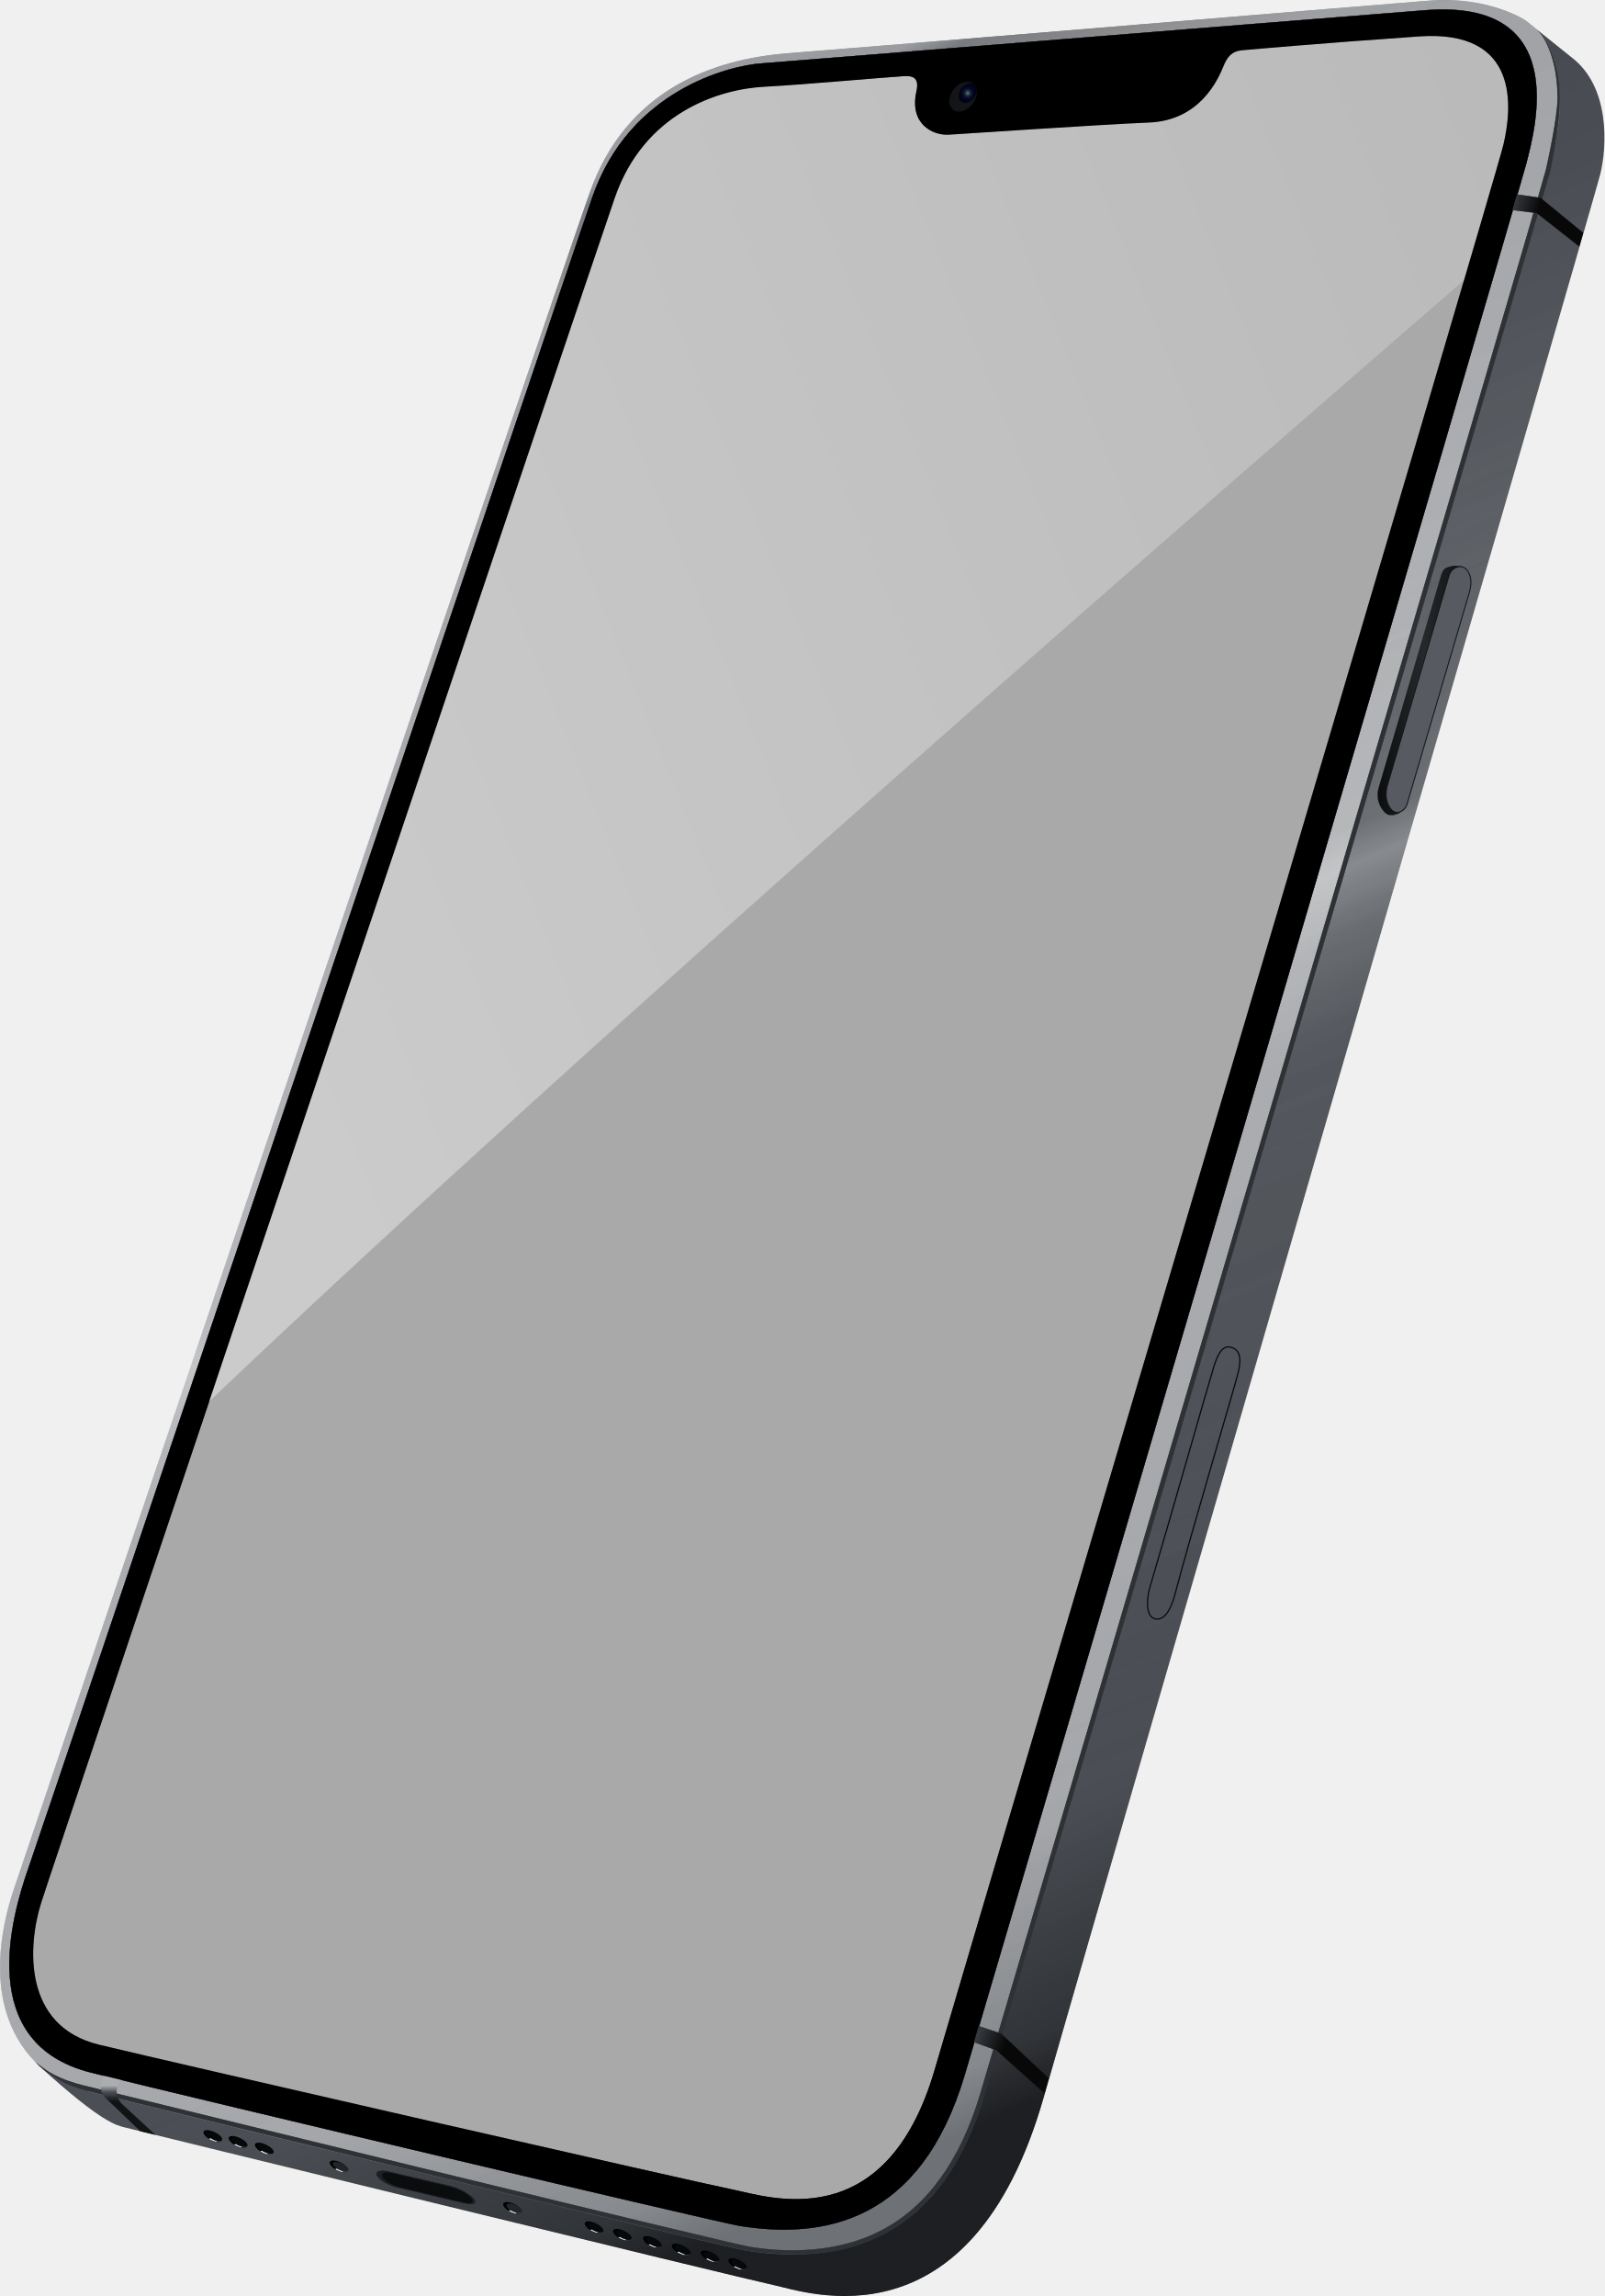
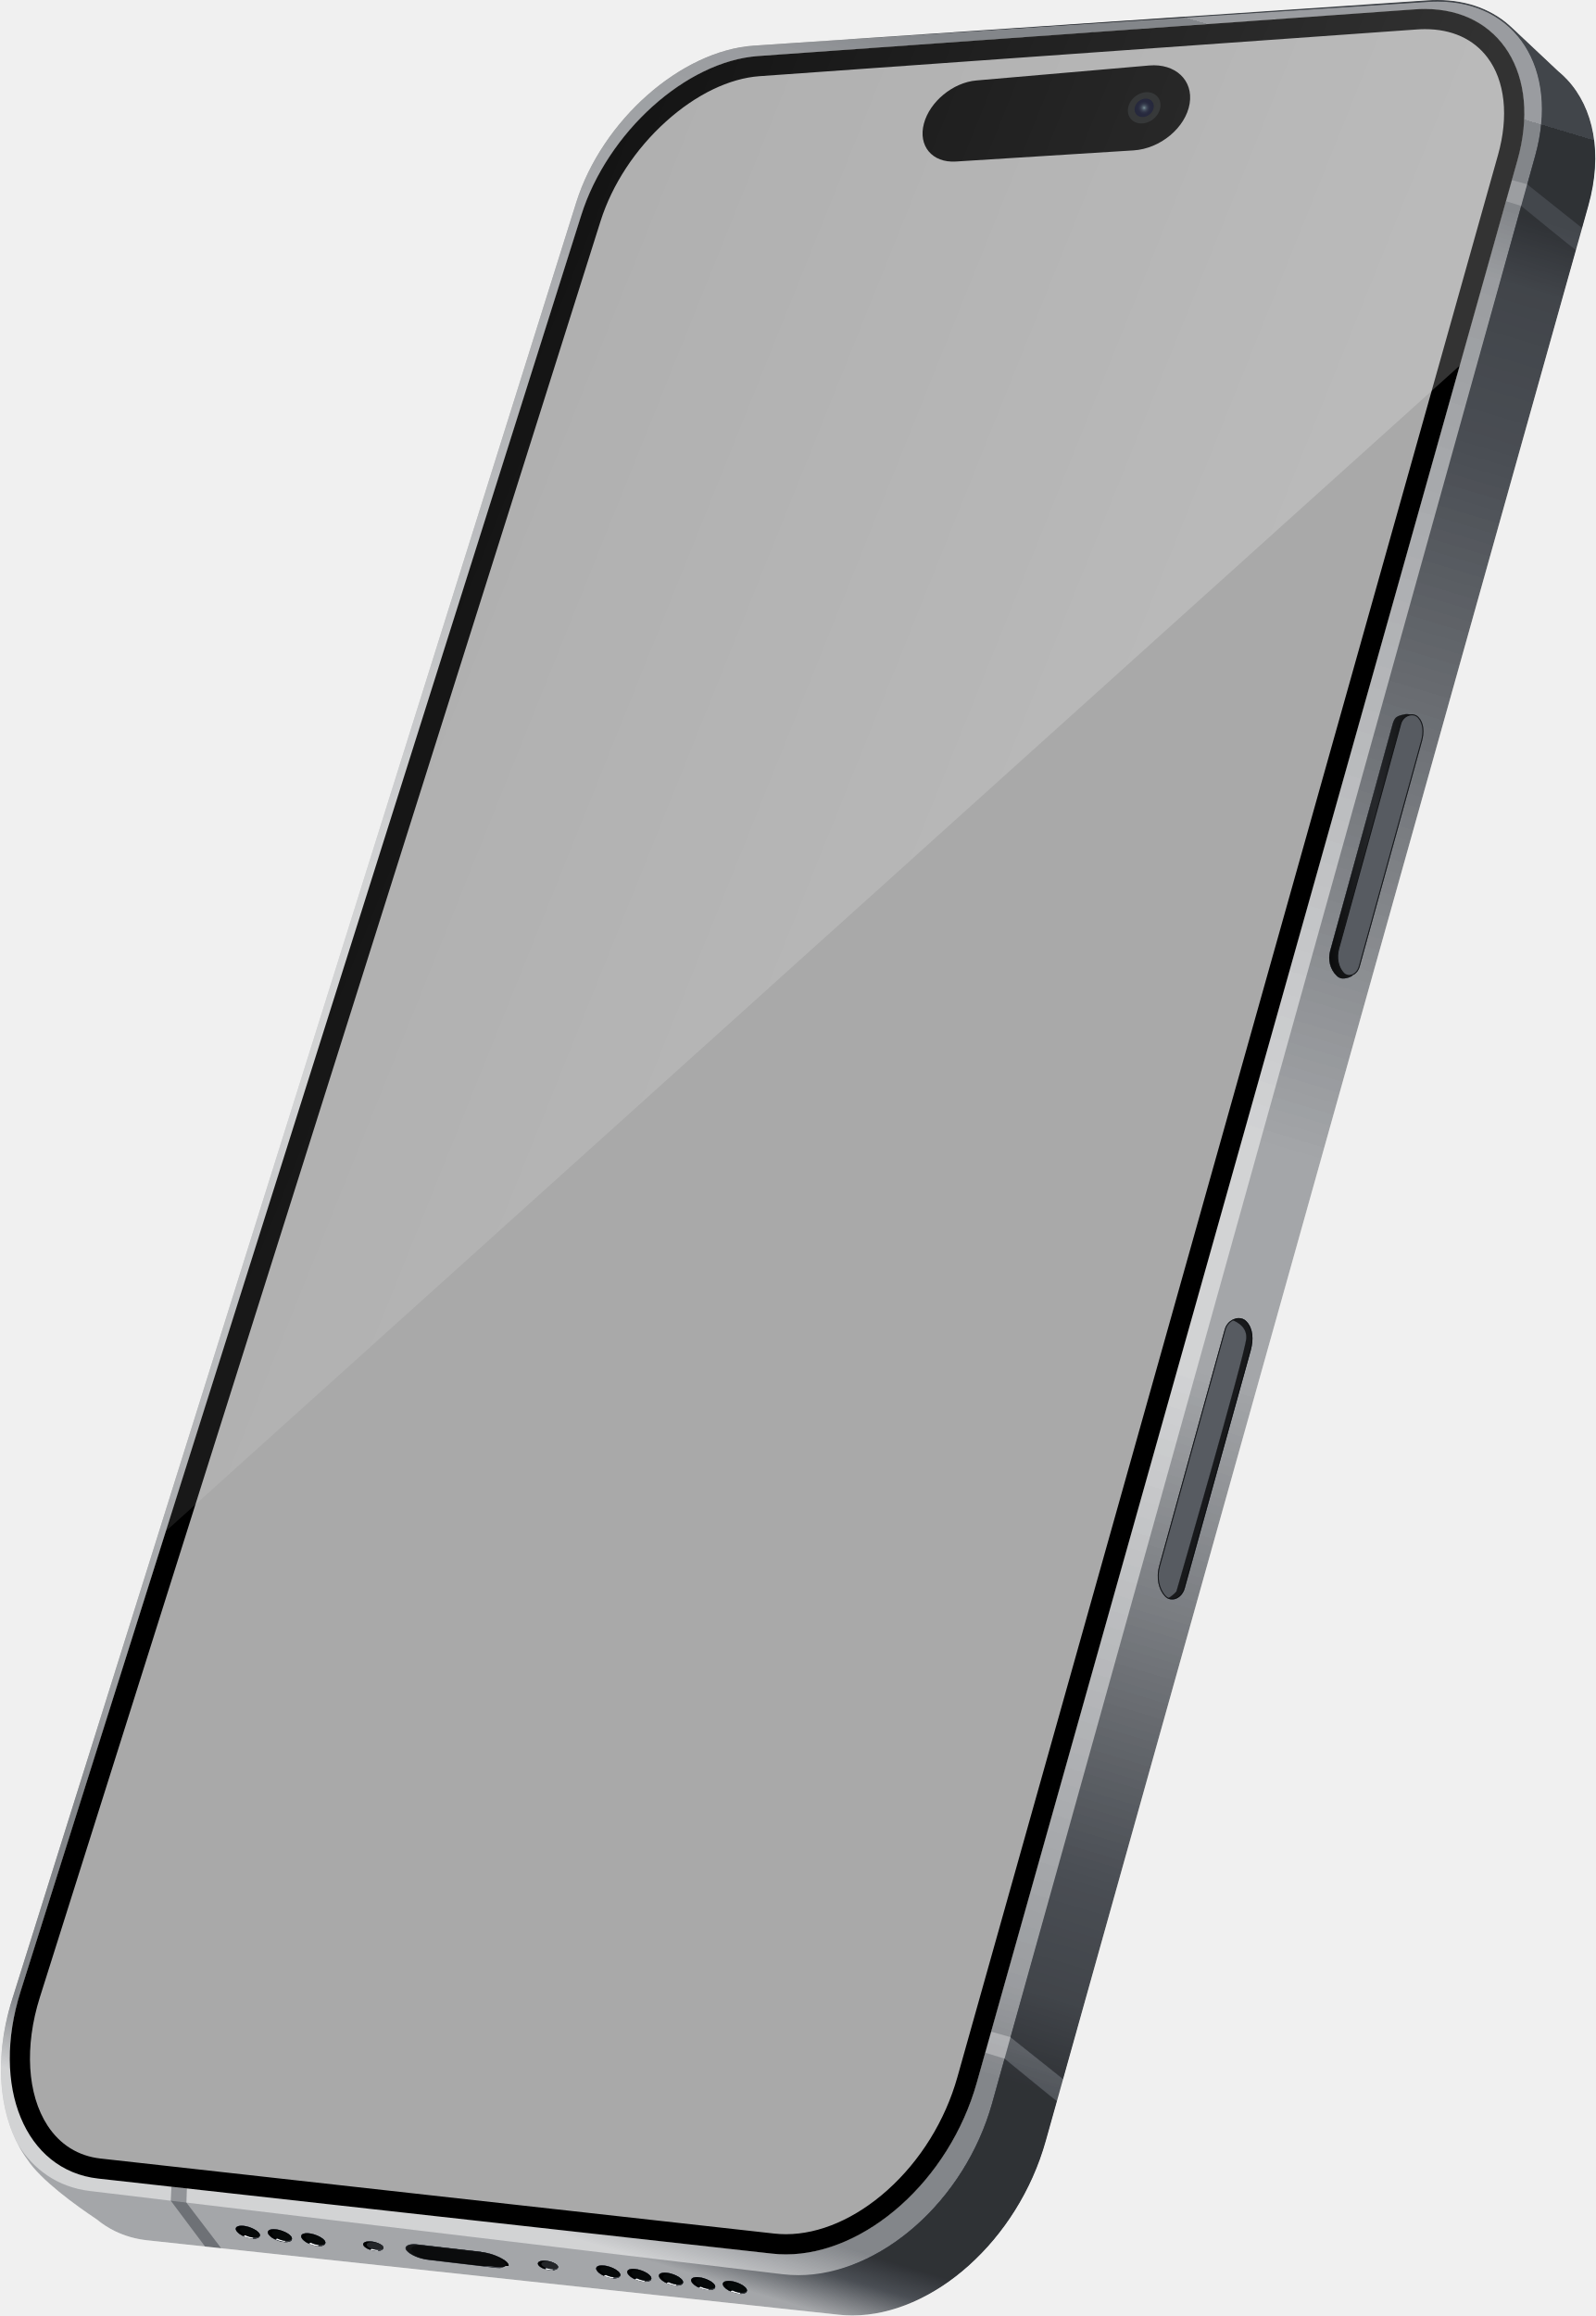
- <svg xmlns="http://www.w3.org/2000/svg" xmlns:xlink="http://www.w3.org/1999/xlink" viewBox="0 0 1370 1960" data-forced-size="true" width="1370" height="1960" data-img-aspect-ratio="9:19.5" data-img-perspective="[[40.43, 4.14], [95.93, 1.13], [55.37, 96.89], [0.02, 88.08]]">
+ <svg xmlns="http://www.w3.org/2000/svg" xmlns:xlink="http://www.w3.org/1999/xlink" viewBox="0 0 1344 1951" width="1344" height="1951" data-forced-size="true" data-img-aspect-ratio="6:13" data-img-perspective="[[40.12, 3.34], [96.97, 0.54], [57.32, 97.50], [-0.97, 92.88]]">
  <defs>
-     <linearGradient id="gradient_01" x1="384.7" y1="207.5" x2="1041.87" y2="1723.96" gradientUnits="userSpaceOnUse">
-       <stop offset="0" stop-color="#4d4d4d" />
-       <stop offset="0.01" stop-color="#121212" />
-       <stop offset="0.04" stop-color="#3a3330" />
-       <stop offset="0.07" stop-color="#575757" />
-       <stop offset="0.46" stop-color="#8a8a8a" />
-       <stop offset="0.48" stop-color="#a1a1a1" />
-       <stop offset="0.51" stop-color="#8a8a8a" />
-       <stop offset="0.56" stop-color="#787878" />
-       <stop offset="0.87" stop-color="#646464" />
-       <stop offset="0.93" stop-color="#414141" />
-       <stop offset="0.97" stop-color="#2c2c2c" />
-       <stop offset="1" />
+     <linearGradient id="gradient_01" x1="2893.06" y1="5.61" x2="3451.74" y2="1863.53" gradientTransform="translate(3861.423) scale(-1 1)" gradientUnits="userSpaceOnUse">
+       <stop offset="0" stop-color="#707070" />
+       <stop offset="0" stop-color="#515151" />
+       <stop offset=".04" stop-color="#515151" />
+       <stop offset=".07" stop-color="#707070" />
+       <stop offset=".46" stop-color="#bfbfbf" />
+       <stop offset=".56" stop-color="#bfbfbf" />
+       <stop offset=".84" stop-color="#707070" />
+       <stop offset=".88" stop-color="#515151" />
+       <stop offset=".97" stop-color="#515151" />
+       <stop offset="1" stop-color="#bfbfbf" />
    </linearGradient>
-     <linearGradient id="light_adjust" x1="384.7" y1="207.5" x2="1041.87" y2="1723.96" gradientUnits="userSpaceOnUse">
-       <stop offset="0" stop-color="#fff" />
-       <stop offset="0.5" stop-color="#fff" stop-opacity=".5" />
-       <stop offset="1" stop-color="#fff" />
+     <linearGradient id="gradient_02" x1="9004.55" y1="-7927.19" x2="9015.03" y2="-7954.27" gradientTransform="translate(5098.966 -19320.834) rotate(151.7484) scale(1.5761 2.0743)" gradientUnits="userSpaceOnUse">
+       <stop offset=".05" stop-color="#333" />
+       <stop offset=".49" stop-color="#000" />
+       <stop offset=".49" stop-color="#c4c4c4" />
+       <stop offset=".67" stop-color="#c4c4c4" />
+       <stop offset=".92" stop-color="#333" />
+       <stop offset=".98" stop-color="#c4c4c4" />
+       <stop offset="1" stop-color="#333" />
    </linearGradient>
-     <radialGradient id="gradient_02" cx="822.33" cy="82.6" r="8.05" gradientTransform="translate(390.03 -621.79) rotate(52.73)" gradientUnits="userSpaceOnUse">
+     <linearGradient id="gradient_03" x1="6085.02" y1="-8521.62" x2="6166.75" y2="-8521.62" gradientTransform="translate(7097.136 -7940.343) rotate(178.7497)" gradientUnits="userSpaceOnUse">
+       <stop offset="0" stop-color="#141414" />
+       <stop offset=".35" stop-color="#343434" />
+       <stop offset=".5" stop-color="#424242" />
+       <stop offset=".65" stop-color="#343434" />
+       <stop offset="1" stop-color="#141414" />
+     </linearGradient>
+     <radialGradient id="gradient_04" cx="6275.49" cy="90.81" fx="6275.49" fy="90.81" r="7.93" gradientTransform="translate(7239.461) scale(-1 1)" gradientUnits="userSpaceOnUse">
      <stop offset="0" stop-color="#658088" />
-       <stop offset="0.07" stop-color="#4f6571" />
-       <stop offset="0.16" stop-color="#374756" />
-       <stop offset="0.27" stop-color="#232d40" />
-       <stop offset="0.39" stop-color="#131a2f" />
-       <stop offset="0.52" stop-color="#080c23" />
-       <stop offset="0.69" stop-color="#02041c" />
+       <stop offset=".07" stop-color="#4f6570" />
+       <stop offset=".16" stop-color="#374655" />
+       <stop offset=".27" stop-color="#222d3f" />
+       <stop offset=".39" stop-color="#131a2e" />
+       <stop offset=".52" stop-color="#080c23" />
+       <stop offset=".69" stop-color="#01041c" />
      <stop offset="1" stop-color="#00021a" />
    </radialGradient>
-     <linearGradient id="gradient_03" x1="23526.71" y1="13575.85" x2="23604.87" y2="13575.85" gradientTransform="translate(24781.2 14165.22) rotate(180)" gradientUnits="userSpaceOnUse">
-       <stop offset="0" stop-color="#141414" />
-       <stop offset="0.35" stop-color="#343434" />
-       <stop offset="0.5" stop-color="#424242" />
-       <stop offset="0.65" stop-color="#343434" />
-       <stop offset="1" stop-color="#141414" />
+     <linearGradient id="gradient_05" x1="996.79" y1="776.32" x2="-62.34" y2="350.32" gradientUnits="userSpaceOnUse">
+       <stop offset="0" stop-color="#fff" stop-opacity=".5" />
+       <stop offset="1" stop-color="#fff" stop-opacity="0" />
    </linearGradient>
-     <linearGradient id="gradient_04" x1="15898.35" y1="11343.3" x2="15908.83" y2="11316.22" gradientTransform="matrix(-1.46, 0.58, -0.77, -1.93, 32347.6, 14435.69)" gradientUnits="userSpaceOnUse">
-       <stop offset="0.05" stop-color="#333" />
-       <stop offset="0.49" />
-       <stop offset="0.49" stop-color="#c4c4c4" />
-       <stop offset="0.67" stop-color="#c4c4c4" />
-       <stop offset="0.92" stop-color="#333" />
-       <stop offset="0.98" stop-color="#c4c4c4" />
-       <stop offset="1" stop-color="#333" />
-     </linearGradient>
-     <linearGradient id="gradient_05" x1="23427.56" y1="13969.92" x2="23490.77" y2="13986.27" gradientTransform="translate(24781.2 14165.22) rotate(180)" gradientUnits="userSpaceOnUse">
-       <stop offset="0.65" stop-color="#0d0d0d" />
-       <stop offset="1" stop-color="#5c5c5c" />
-     </linearGradient>
-     <linearGradient id="gradient_06" x1="23889.45" y1="12397.07" x2="23949.46" y2="12418.73" gradientTransform="translate(24781.2 14165.22) rotate(180)" gradientUnits="userSpaceOnUse">
-       <stop offset="0.62" stop-color="#0d0d0d" />
-       <stop offset="1" stop-color="#5c5c5c" />
-     </linearGradient>
-     <linearGradient id="gradient_07" x1="24671.82" y1="12349.53" x2="24671.82" y2="12384.88" gradientTransform="translate(24781.2 14165.22) rotate(180)" gradientUnits="userSpaceOnUse">
-       <stop offset="0.62" stop-color="#1f1f1f" />
-       <stop offset="1" stop-color="#c4c4c4" />
-     </linearGradient>
-     <linearGradient id="gradient_08" x1="23386.74" y1="13700.71" x2="24565.31" y2="13226.67" gradientTransform="translate(24781.2 14165.22) rotate(180)" gradientUnits="userSpaceOnUse">
-       <stop offset="0" stop-color="#fff" stop-opacity="0.5" />
-       <stop offset="1" stop-color="#fff" />
-     </linearGradient>
-     <clipPath id="screen_path">
-       <polygon points="782.94 52.83 616.21 69.77 558.17 105.14 520.58 155.81 25.56 1625.62 19.02 1695.09 65.88 1760.2 666.27 1893.42 772.31 1854.74 816.45 1758.25 1301.11 105.96 1278.65 25.7 1209.99 19.32 782.94 52.83" />
+     <clipPath id="screenPath">
+       <polygon points="1206.74 18.51 630.48 55.01 597.36 62.73 564.7 84.56 537.36 111.9 513.54 144.83 15.77 1704.83 15.77 1771.14 49.88 1815.8 116.19 1832.04 662.14 1890.72 732.25 1869.67 777.72 1825.01 817.78 1747.86 1271.98 117.58 1271.98 65.61 1238.64 25.55 1206.74 18.51" />
    </clipPath>
-     <path id="filterPath" d="M0.883,0.01l0.05,0.003L0.95,0.054,0.596,0.897l-0.032,0.049-0.077,0.02L0.048,0.898,0.014,0.865l0.005-0.035,0.361-0.75,0.027-0.026,0.042-0.018L0.572,0.027Z" />
+     <path id="filterPath" d="M.898.009.469.028.445.032.42.043.4.057.382.074.012.874.012.908.037.931.086.939.493.969.545.958.579.935.609.896.946.06.946.034.922.013.898.009Z" />
  </defs>
  <svg viewBox="0 0 1 1" id="preview" preserveAspectRatio="none">
    <use xlink:href="#filterPath" fill="darkgrey" />
  </svg>
-   <image xlink:href="" clip-path="url(#screen_path)" preserveAspectRatio="none" width="100%" height="100%">
+   <image xlink:href="" clip-path="url(#screenPath)" preserveAspectRatio="none" width="100%" height="100%">
    <animateMotion dur="1ms" repeatCount="indefinite" />
  </image>
-   <g id="device">
-     <path d="M1341.57,48.7l-39-31.3s-31.2-20.7-81.4-16.9c-50,3.8-414.8,34.4-548.8,45-63.8,5-137.7,31.2-168.7,118.5-33.8,95.3-483.3,1422.7-492.4,1450.3s-28.7,103.1,23.6,150.6,64.8,49.4,71.6,51.2,527.4,128.9,554.6,134.7,167.9,56.5,230-160,469.6-1619,475.3-1641.9S1375.37,74.1,1341.57,48.7Zm-57.8,74.5c-7.1,30.5-443.7,1499.8-485.7,1643.6s-142.6,108.3-172.6,102.3-475.4-107.8-540.8-123.6-61-84.5-49.6-120.9S499.77,241.9,524.87,169.1s88.8-93.2,128.8-95.1c28.2-1.4,104.5-8.2,113-8.6,8.5-.6,19.3-2.7,15.8,12.7-6.2,27.6,13.8,37.6,27.4,36.9,15.5-.9,128.5-8.6,171.4-10.4s58.5-35.8,63.6-48.5,12.2-12.9,18.2-13.4,62.3-5.6,148.8-11.6S1290.87,92.7,1283.77,123.2Z" fill="url(#gradient_01)" />
-     <path d="M1341.57,48.6l-39-31.3s-31.3-20.7-81.4-16.9-414.8,34.5-548.8,45c-63.8,5-137.7,31.3-168.7,118.5-33.8,95.3-483.3,1422.7-492.39,1450.3s-28.71,103.1,23.59,150.6,64.7,49.4,71.6,51.2,527.5,128.9,554.6,134.7,167.9,56.5,230-160,469.6-1619,475.3-1641.9S1375.37,74,1341.57,48.6ZM814.21,76.42c4.71-6.2,12.17-8.46,16.65-5s4.3,11.21-.42,17.4-12.17,8.46-16.65,5S809.49,82.61,814.21,76.42ZM1297.13,116c-7.1,30.5-452.71,1514.84-494.71,1658.64S659.82,1883,629.82,1877s-486.75-113.22-552.15-129-61-84.5-49.6-120.9S495.56,237.68,520.66,164.88s88.8-93.2,128.8-95.1c28.3-1.4,113.34-7.85,121.84-8.25,8.5-.6,19.3-2.7,15.8,12.7-6.2,27.6,11.16,37.92,24.76,37.22,15.5-.9,128.5-8.6,171.4-10.4s50.66-37.33,55.76-50,12.2-12.9,18.2-13.4,81.51-7.7,168-13.7S1304.23,85.52,1297.13,116Z" fill="url(#light_adjust)" opacity="0.2" />
-     <path d="M34.77,1765c10,8.8,24,16.2,42.1,20.7,100.3,24.8,540.4,132.3,559.2,135.4,72.5,11.8,164.5-.7,202.5-128.6,40.5-136.6,477.5-1621.2,485.1-1651,5.3-20.4,20.2-82.4-11.39-116.3l-9.7-7.8s-31.4-20.7-81.4-16.9-414.8,34.4-548.9,45c-63.8,5-137.7,31.2-168.7,118.5-33.8,95.4-483.3,1422.7-492.4,1450.3S-17.43,1717.4,34.77,1765Zm-10.7-169.9c14.7-41.9,448-1330,481.9-1427.4C537.47,77,622.77,56,649.77,54.1c19.7-1.4,442.7-35.7,567.4-45.5s93.6,101.8,86,131.2-439.3,1496.3-479.4,1631.4c-37.6,126.4-121,140.5-192.6,128.9-18.7-3.1-454.1-106.2-553.2-130.7S9.47,1637,24.07,1595.1Z" fill="#fff" opacity="0.5" />
-     <path d="M73.37,1784.7c91.8,22.6,545.2,133.5,564.2,136.6a297.42,297.42,0,0,0,42.3,3.2c27.9,0,53-5.8,74.8-17.2,39.9-20.9,69-61.1,86.2-119.3,30.5-102.5,474.5-1610.2,482.5-1640.9l.5-1.9s8-35.3,8-62.2c0-38.8-18.8-57.3-18.8-57.3s16.6,16.4,16.8,57.5c.1,17.5-9.8,61-9.8,61l-.5,1.9c-8,30.7-452,1538.2-482.5,1640.8-17,57.2-45.4,96.6-84.3,116.9-30.3,16-70,21.1-112.4,14.2-18.4-3-460.3-111.2-568.6-137.7-14.9-3.7-27.4-8.8-36.7-16.4l-4.9-3.5h0c18.2,19.1,43.2,24.3,43.2,24.3Z" fill="#515151" />
-     <path d="M1217.17,8.7c-124.7,9.8-547.8,44-567.3,45.4C622.87,56,537.57,77,506,167.7c-33.9,97.4-467.2,1385.5-481.9,1427.4S-21,1744.8,78,1769.4s534.5,127.6,553.2,130.7c71.6,11.6,155-2.5,192.6-128.9,40.1-135.1,471.8-1601.9,479.4-1631.3S1341.87-1.1,1217.17,8.7Zm66.6,114.5c-7.1,30.5-443.7,1499.8-485.7,1643.6s-142.6,108.3-172.6,102.3-475.4-107.8-540.8-123.6-61-84.5-49.6-120.9S499.77,241.9,524.87,169.1s88.8-93.2,128.8-95.1c28.2-1.4,104.5-8.2,113-8.6,8.5-.6,19.3-2.7,15.8,12.7-6.2,27.6,13.8,37.6,27.4,36.9,15.5-.9,128.5-8.6,171.4-10.4s58.5-35.8,63.6-48.5,12.2-12.9,18.2-13.4,62.3-5.6,148.8-11.6S1290.87,92.7,1283.77,123.2Z" />
+   <g>
+     <path id="device_background" d="M1320.4,67.14h.01s-.05-.05-.05-.05c-2.34-2.51-4.85-4.87-7.51-7.05l-38.59-36.26h0C1258.74,8.73,1237,0,1210.88,0c-2.69,0-5.41.09-8.18.28l-567.57,38.17c-61.4,4.13-127.99,63.02-149.68,132.1L10.25,1684.24c-16.69,53.18-10.53,103.28,12.8,134.98,11.2,17.18,40.2,38.19,58.42,50.36,4.77,3.94,9.99,7.31,15.63,10.04.03.02.04.02.04.02h.01c8.15,3.94,17.18,6.54,27.01,7.6l582.59,62.7c3.77.41,7.58.61,11.38.61,67.92,0,139.46-63.37,162.87-146.89L1338.18,173.25c12.33-43.97,4.41-82.28-17.78-106.11ZM1278.46,135.04l-455.51,1619.38c-23.17,82.38-93.82,144.68-160.82,144.68-3.9,0-7.79-.21-11.65-.64l-567.71-63.22c-61.79-6.88-90.69-77.71-65.41-157.79L489.69,181.34c22.09-69.97,88.48-129.83,149.05-134.13L1192.56,7.85c2.73-.19,5.4-.29,8.03-.29,63.18,0,98.2,55.17,77.87,127.48Z" fill="url(#gradient_01)" />
+     <path id="edge_reflection" d="M1211.43,1.31c-2.52,0-5.07.08-7.66.25l-492.6,31.78-76.04,5.11c-61.4,4.13-127.99,63.02-149.68,132.1L10.25,1684.24c-14.52,46.27-11.74,90.2,4.59,121.72,13.26,21.88,34.06,36.51,60.77,39.72l583.8,70.14c4.37.52,8.78.78,13.18.78,68.62,0,140.2-62.23,163.32-145.1L1293.38,131.21c20.51-73.55-16.36-129.89-81.95-129.9ZM1278.46,135.04l-455.51,1619.38c-23.17,82.38-93.82,144.68-160.82,144.68-3.9,0-7.79-.21-11.65-.64l-567.71-63.22c-61.79-6.88-90.69-77.71-65.41-157.79L489.69,181.34c22.09-69.97,88.48-129.83,149.05-134.13L1192.56,7.85c2.73-.19,5.4-.29,8.03-.29,63.18,0,98.2,55.17,77.87,127.48Z" fill="#fff" opacity=".5" />
    <g id="details">
-       <g>
-         <ellipse cx="822.32" cy="82.59" rx="14.1" ry="10.2" transform="translate(258.57 686.93) rotate(-52.73)" fill="#131516" />
-         <ellipse cx="822.33" cy="82.6" rx="9.2" ry="6.7" transform="matrix(0.61, -0.8, 0.8, 0.61, 258.57, 686.94)" fill="url(#gradient_02)" />
+       <g id="bottom">
+         <path d="M456.93,1904.43c4.01-.44,9.52,1.12,12.02,3.4,2.5,2.28.92,4.3-3.32,4.6-4.05.25-9.06-1.33-11.31-3.47-2.35-2.11-1.19-4.14,2.62-4.53Z" fill="#000102" />
+         <path d="M465.63,1912.42c4.27-.2,5.84-2.22,3.32-4.6l-6.23,4.47c.95.08,1.89.17,2.91.13Z" fill="#7a7a7a" fill-rule="evenodd" />
+         <path d="M458.92,1911.46c2.13.73,4.57,1.07,6.71.97l1.58-4.59-2.57-.42-5.72,4.04Z" fill="#f4f4f4" fill-rule="evenodd" />
+         <path d="M459.35,1905.08c3.33-.28,7.82.91,9.92,2.77,1.99,1.89.74,3.52-2.8,3.75-3.35.18-7.56-1.07-9.41-2.79-1.95-1.69-.91-3.38,2.3-3.74Z" fill="#3c3d3d" />
+         <path d="M309.75,1888.17c4.01-.44,9.52,1.12,12.02,3.4,2.5,2.28.92,4.3-3.32,4.6-4.05.25-9.06-1.33-11.31-3.47-2.35-2.11-1.19-4.14,2.62-4.53Z" fill="#000102" />
+         <path d="M318.45,1896.17c4.27-.2,5.84-2.22,3.32-4.6l-6.23,4.47c.95.08,1.89.17,2.91.13Z" fill="#7a7a7a" fill-rule="evenodd" />
+         <path d="M311.74,1895.2c2.13.73,4.57,1.07,6.71.97l1.58-4.59-2.57-.42-5.72,4.04Z" fill="#f4f4f4" fill-rule="evenodd" />
+         <path d="M312.17,1888.82c3.33-.28,7.82.91,9.92,2.77,1.99,1.89.74,3.52-2.8,3.75-3.35.18-7.56-1.07-9.41-2.79-1.95-1.69-.91-3.38,2.3-3.74Z" fill="#3c3d3d" />
+         <path d="M422.48,1903.87c-5.25-3.63-13.12-6.45-19.96-7.28l-51.61-5.97c-7.04-.8-11.36,1.9-8.23,5.47,3.23,3.56,10.43,6.66,17.98,7.6l57.55,6.8c7.95.9,9.96-2.65,4.27-6.63Z" fill="#3d3d3d" />
+         <path d="M425.33,1904.15c-5.14-3.54-12.8-6.28-19.53-7.02l-54.36-6.25c-6.84-.83-10.96,1.86-7.96,5.24,3.11,3.47,10.1,6.49,17.44,7.26l60.4,7.07c7.67,1.03,9.59-2.41,4.01-6.3Z" fill="url(#gradient_02)" />
+         <path d="M423.33,1904.28c-4.48-3.11-11.42-5.64-17.44-6.36l-51.23-6.11c-6.22-.7-9.98,1.65-7.01,4.73,2.87,3.09,9.12,5.8,15.55,6.57l56.34,6.83c6.94.82,8.71-2.2,3.78-5.67Z" fill="#131313" />
+         <path d="M258.68,1881.24c4.94,0,11.44,2.64,14.18,5.75,2.74,3.11.55,5.36-4.66,5.15-4.97-.24-10.85-2.84-13.31-5.74-2.58-2.89-.9-5.2,3.8-5.17Z" fill="#000102" />
+         <path d="M268.2,1892.15c5.23.33,7.41-1.92,4.66-5.15l-8.19,4.6c1.14.23,2.28.46,3.52.55Z" fill="#7a7a7a" fill-rule="evenodd" />
+         <path d="M260.04,1890.09c2.49,1.17,5.42,1.91,8.04,2.08l2.54-5.38-3.07-.85-7.5,4.15Z" fill="#f4f4f4" fill-rule="evenodd" />
+         <path d="M261.54,1882.37c4.09.11,9.4,2.16,11.7,4.71,2.17,2.57.43,4.39-3.92,4.19-4.1-.23-9.05-2.32-11.08-4.66-2.14-2.32-.65-4.24,3.3-4.24Z" fill="#0a0e0e" />
+         <path d="M230.61,1877.85c4.94,0,11.44,2.64,14.18,5.75,2.74,3.11.55,5.36-4.66,5.15-4.97-.24-10.85-2.84-13.31-5.74-2.58-2.89-1.02-5.18,3.8-5.17Z" fill="#000102" />
+         <path d="M239.97,1888.52c5.23.33,7.41-1.92,4.66-5.15l-8.19,4.6c1.28.33,2.4.44,3.52.55Z" fill="#7a7a7a" fill-rule="evenodd" />
+         <path d="M231.93,1886.45c2.49,1.17,5.42,1.91,8.04,2.08l2.54-5.38-3.07-.85-7.5,4.15Z" fill="#f4f4f4" fill-rule="evenodd" />
+         <path d="M233.33,1878.86c4.09.11,9.4,2.16,11.7,4.71,2.17,2.57.43,4.39-3.92,4.19-4.1-.23-9.05-2.32-11.08-4.66s-.65-4.24,3.3-4.24Z" fill="#0a0e0e" />
+         <path d="M203.58,1874.94c4.94,0,11.44,2.64,14.18,5.75,2.74,3.11.55,5.36-4.66,5.15-4.97-.24-10.85-2.84-13.31-5.74-2.58-2.89-1.02-5.18,3.8-5.17Z" fill="#000102" />
+         <path d="M212.96,1885.74c5.23.33,7.41-1.92,4.66-5.15l-8.19,4.6c1.26.21,2.4.44,3.52.55Z" fill="#7a7a7a" fill-rule="evenodd" />
+         <path d="M204.94,1883.78c2.49,1.17,5.42,1.91,8.04,2.08l2.54-5.38-3.07-.85-7.5,4.15Z" fill="#f4f4f4" fill-rule="evenodd" />
+         <path d="M206.32,1876.07c4.09.11,9.4,2.16,11.7,4.71,2.17,2.57.43,4.39-3.92,4.19-4.1-.23-9.05-2.32-11.08-4.66-2.02-2.34-.65-4.24,3.3-4.24Z" fill="#0a0e0e" />
+         <path d="M560.09,1914.46c4.94,0,11.44,2.64,14.18,5.75,2.74,3.11.55,5.36-4.66,5.15-4.97-.24-10.85-2.84-13.31-5.74-2.58-2.89-1.02-5.18,3.8-5.17Z" fill="#000102" />
+         <path d="M569.47,1925.26c5.23.33,7.41-1.92,4.66-5.15l-8.19,4.6c1.26.21,2.4.44,3.52.55Z" fill="#7a7a7a" fill-rule="evenodd" />
+         <path d="M561.45,1923.3c2.49,1.17,5.42,1.91,8.04,2.08l2.54-5.38-3.07-.85-7.5,4.15Z" fill="#f4f4f4" fill-rule="evenodd" />
+         <path d="M562.83,1915.6c4.09.11,9.4,2.16,11.7,4.71,2.17,2.57.43,4.39-3.92,4.19-4.1-.23-9.05-2.32-11.08-4.66-2.02-2.34-.65-4.24,3.3-4.24Z" fill="#0a0e0e" />
+         <path d="M533.4,1911.26c4.94,0,11.44,2.64,14.18,5.75,2.74,3.11.55,5.36-4.66,5.15-4.97-.24-10.85-2.84-13.31-5.74-2.58-2.89-.9-5.2,3.8-5.17Z" fill="#000102" />
+         <path d="M542.79,1922.18c5.23.33,7.41-1.92,4.66-5.15l-8.19,4.6c1.14.23,2.28.46,3.52.55Z" fill="#7a7a7a" fill-rule="evenodd" />
+         <path d="M534.75,1920.1c2.49,1.17,5.42,1.91,8.04,2.08l2.54-5.38-3.07-.85-7.5,4.15Z" fill="#f4f4f4" fill-rule="evenodd" />
+         <path d="M536.13,1912.4c4.09.11,9.4,2.16,11.7,4.71,2.17,2.57.43,4.39-3.92,4.19-4.1-.23-9.05-2.32-11.08-4.66-2.02-2.34-.53-4.25,3.3-4.24Z" fill="#0a0e0e" />
+         <path d="M613.91,1921.43c4.94,0,11.44,2.64,14.18,5.75,2.74,3.11.55,5.36-4.66,5.15-4.97-.24-10.85-2.84-13.31-5.74-2.58-2.89-1.02-5.18,3.8-5.17Z" fill="#000102" />
+         <path d="M623.29,1932.23c5.23.33,7.41-1.92,4.66-5.15l-8.19,4.6c1.26.21,2.4.44,3.52.55Z" fill="#7a7a7a" fill-rule="evenodd" />
+         <path d="M615.27,1930.27c2.49,1.17,5.42,1.91,8.04,2.08l2.54-5.38-3.07-.85-7.5,4.15Z" fill="#f4f4f4" fill-rule="evenodd" />
+         <path d="M616.65,1922.57c4.09.11,9.4,2.16,11.7,4.71,2.17,2.57.43,4.39-3.92,4.19-4.1-.23-9.05-2.32-11.08-4.66-2.02-2.34-.65-4.24,3.3-4.24Z" fill="#0a0e0e" />
+         <path d="M587.22,1918.23c4.94,0,11.44,2.64,14.18,5.75,2.74,3.11.55,5.36-4.66,5.15-4.97-.24-10.85-2.84-13.31-5.74-2.58-2.89-.9-5.2,3.8-5.17Z" fill="#000102" />
+         <path d="M596.61,1929.15c5.23.33,7.41-1.92,4.66-5.15l-8.19,4.6c1.14.23,2.28.46,3.52.55Z" fill="#7a7a7a" fill-rule="evenodd" />
+         <path d="M588.57,1927.07c2.49,1.17,5.42,1.91,8.04,2.08l2.54-5.38-3.07-.85-7.5,4.15Z" fill="#f4f4f4" fill-rule="evenodd" />
+         <path d="M589.95,1919.37c4.09.11,9.4,2.16,11.7,4.71,2.17,2.57.43,4.39-3.92,4.19-4.1-.23-9.05-2.32-11.08-4.66-2.02-2.34-.53-4.25,3.3-4.24Z" fill="#0a0e0e" />
+         <path d="M507.24,1908.36c4.94,0,11.44,2.64,14.18,5.75,2.74,3.11.55,5.36-4.66,5.15-4.97-.24-10.85-2.84-13.31-5.74-2.58-2.89-1.02-5.18,3.8-5.17Z" fill="#000102" />
+         <path d="M516.63,1919.29c5.23.33,7.41-1.92,4.66-5.15l-8.19,4.6c1.26.21,2.4.44,3.52.55Z" fill="#7a7a7a" fill-rule="evenodd" />
+         <path d="M508.59,1917.21c2.49,1.17,5.42,1.91,8.04,2.08l2.54-5.38-3.07-.85-7.5,4.15Z" fill="#f4f4f4" fill-rule="evenodd" />
+         <path d="M509.97,1909.5c4.09.11,9.4,2.16,11.7,4.71,2.17,2.57.43,4.39-3.92,4.19-4.1-.23-9.05-2.32-11.08-4.66-2.02-2.34-.65-4.24,3.3-4.24Z" fill="#0a0e0e" />
+         <polygon points="157.47 1843.05 157.05 1855.46 186.4 1893.94 172.74 1892.47 143.87 1853.88 144.45 1841.6 157.47 1843.05" opacity=".2" />
      </g>
-       <g>
-         <path d="M1036.57,1166.2c2.2-6.2,5.8-18.9,14.9-16s7.8,12.7,5.6,22.1-41.2,140.5-53.7,188.2c-1.8,6.8-6.5,22.4-15.9,21.6-10.69-.9-7.69-20.3-5.69-26.9C995.87,1307.9,1034.47,1172.4,1036.57,1166.2Z" fill="none" stroke="#0d0d0d" stroke-miterlimit="10" stroke-width="1" />
+       <g id="side">
+         <path d="M830.05,1729.18l16.2,5.02,19.91,16.27c18.58,15.17,22.75,18.58,24.27,19.6l5.23-18.68-44.32-35.32-16.3-4.61-4.99,17.72Z" fill="#fff" opacity=".3" />
+         <path d="M1273.79,151.66l-5.01,17.8,12.82,3.98,19.92,16.27q23.96,19.57,25.19,20.1l1.09.47,5.09-18.16-46.2-36.81-12.9-3.65Z" fill="#fff" opacity=".2" />
+         <g id="button_02">
+           <path d="M1053.34,1137.78c2.59-9.27,2.14-18.48-3.32-24.3-2.49-2.74-6.38-3.38-9.87-2.09-3.49,1.17-6.7,4.15-7.94,8.54l-55.35,199.7c-2.47,9.27-.68,18.81,4.79,24.76,2.49,2.74,6.01,3.26,9.14,1.98,3.13-1.28,5.97-4.38,7.09-8.77l55.47-199.82Z" fill="#898989" stroke="#1c1c1c" stroke-width=".71" />
+           <path d="M1050.02,1113.48c-2.49-2.74-6.38-3.38-9.87-2.09-.56.19-1.11.44-1.65.72,4.94,1.97,12.18,6.44,11.46,15.54-1.08,13.71-58.83,212.93-58.83,212.93,0,0-2.85,3.64-6.97,5.67,2.08,1,4.45,1.01,6.62.12,3.13-1.28,5.97-4.38,7.09-8.77l55.47-199.82c2.59-9.27,2.14-18.48-3.32-24.3Z" isolation="isolate" opacity=".7" />
+         </g>
+         <g id="button_01">
+           <path d="M1138.92,822.33l58.18-197.27h0c.56-1.91.51-4.31.25-6.91-.36-2.59-1.02-5.38-2.07-7.86-.95-2.48-2.11-4.86-3.44-6.53-1.24-1.67-.84-1.68-2.04-1.86-1.9-.06-4.51-.5-5.71-.28-.8.12-1.49.33-2.09.45-1.69.34-3.08.77-4.17,1.29-1.09.52-1.98,1.14-2.65,2.16-.68,1.02-1.25,2.33-1.81,4.14l-52.71,191.25c-2.13,7.75.05,15.9,5.46,21.09h0c.92.88,1.73,1.46,2.54,1.75.81.38,1.71.56,2.81.54,2-.04,3.5-.08,7.46-1.96" fill="url(#gradient_03)" />
+           <path d="M1197.58,624.44c2.13-7.65,1.77-15.24-2.74-20.05-2.05-2.26-5.26-2.79-8.14-1.72-2.88.96-5.53,3.42-6.55,7.04l-52.25,189.44c-2.03,7.65-.56,15.52,3.95,20.42,2.05,2.26,4.96,2.69,7.54,1.64,2.58-1.06,4.92-3.61,5.84-7.23l52.35-189.54Z" fill="#898989" stroke="#1c1c1c" stroke-width=".71" />
+         </g>
      </g>
-       <g>
-         <path d="M1195.07,694c-4,1.8-5.5,1.8-7.5,1.8a6.09,6.09,0,0,1-2.8-.6,7.38,7.38,0,0,1-2.5-1.8h0a21.38,21.38,0,0,1-5-21.2l53.3-181.4a15.81,15.81,0,0,1,1.9-4.1,6.21,6.21,0,0,1,2.7-2.1,17.73,17.73,0,0,1,4.2-1.2c.6-.1,1.3-.3,2.1-.4,1.2-.2,3.8.3,5.7.4,1.2.2.8.2,2,1.9a25.42,25.42,0,0,1,3.3,6.6,31.39,31.39,0,0,1,1.9,7.9,19,19,0,0,1-.4,6.9h0L1195.07,694" fill="url(#gradient_03)" />
-         <path d="M1201.57,685.9a10.42,10.42,0,0,1-6,7.1,6.55,6.55,0,0,1-7.5-1.8c-4.4-5-5.7-12.9-3.5-20.5l52.8-179.6a10.29,10.29,0,0,1,6.7-6.9,7.39,7.39,0,0,1,8.1,1.9c4.4,4.9,4.61,12.5,2.3,20.1Z" fill="#898989" stroke="#1c1c1c" stroke-width="0.71" />
-       </g>
-       <g>
-         <path d="M574.37,1919.2c1.7,2.6,6.2,5.3,10.2,6,4.2.7,6.2-.9,4.3-3.7s-6.9-5.6-10.9-6.1C574.17,1914.9,572.57,1916.6,574.37,1919.2Z" fill="#000102" />
-         <path d="M581.77,1924.3l7.1-2.9c1.9,2.9-.1,4.5-4.3,3.7A9,9,0,0,1,581.77,1924.3Z" fill="#7a7a7a" fill-rule="evenodd" />
-         <path d="M584.67,1920l2.4,1-2.6,4.1a18.89,18.89,0,0,1-6.3-2.5Z" fill="#f4f4f4" fill-rule="evenodd" />
-         <path d="M577.07,1919.7c1.4,2.1,5.2,4.3,8.5,4.9,3.5.6,5.1-.7,3.6-3s-5.7-4.5-9-5S575.57,1917.5,577.07,1919.7Z" fill="#0a0e0e" />
-       </g>
-       <g>
-         <path d="M599,1925c1.7,2.6,6.2,5.3,10.2,6,4.2.7,6.2-.9,4.3-3.7s-6.9-5.6-10.9-6.1C598.77,1920.7,597.17,1922.4,599,1925Z" fill="#000102" />
-         <path d="M606.37,1930.1l7.1-2.9c1.9,2.9-.1,4.5-4.3,3.7A9,9,0,0,1,606.37,1930.1Z" fill="#7a7a7a" fill-rule="evenodd" />
-         <path d="M609.27,1925.8l2.4,1-2.6,4.1a18.89,18.89,0,0,1-6.3-2.5Z" fill="#f4f4f4" fill-rule="evenodd" />
-         <path d="M601.67,1925.5c1.4,2.1,5.2,4.3,8.5,4.9,3.5.6,5.1-.7,3.6-3s-5.7-4.5-9-5S600.17,1923.3,601.67,1925.5Z" fill="#0a0e0e" />
-       </g>
-       <g>
-         <path d="M622.57,1931.6c1.7,2.6,6.2,5.3,10.2,6,4.2.7,6.2-.9,4.3-3.7s-6.9-5.6-10.9-6.1C622.37,1927.3,620.77,1929,622.57,1931.6Z" fill="#000102" />
-         <path d="M630,1936.7l7.1-2.9c1.9,2.9-.1,4.5-4.3,3.7A9,9,0,0,1,630,1936.7Z" fill="#7a7a7a" fill-rule="evenodd" />
-         <path d="M632.87,1932.4l2.4,1-2.6,4.1a18.89,18.89,0,0,1-6.3-2.5Z" fill="#f4f4f4" fill-rule="evenodd" />
-         <path d="M625.27,1932.1c1.4,2.1,5.2,4.3,8.5,4.9,3.5.6,5.1-.7,3.6-3s-5.7-4.5-9-5S623.77,1929.9,625.27,1932.1Z" fill="#0a0e0e" />
-       </g>
-       <g>
-         <path d="M549.77,1912.8c1.7,2.6,6.2,5.3,10.2,6,4.2.7,6.2-.9,4.3-3.7s-6.9-5.6-10.9-6.1C549.57,1908.5,548.07,1910.2,549.77,1912.8Z" fill="#000102" />
-         <path d="M557.17,1917.9l7.1-2.9c1.9,2.9-.1,4.5-4.3,3.7A9.85,9.85,0,0,1,557.17,1917.9Z" fill="#7a7a7a" fill-rule="evenodd" />
-         <path d="M560.17,1913.6l2.4,1-2.6,4.1a18.89,18.89,0,0,1-6.3-2.5Z" fill="#f4f4f4" fill-rule="evenodd" />
-         <path d="M552.47,1913.3c1.4,2.1,5.2,4.3,8.5,4.9,3.5.6,5.1-.7,3.6-3s-5.7-4.5-9-5S551.07,1911.1,552.47,1913.3Z" fill="#0a0e0e" />
-       </g>
-       <g>
-         <path d="M524.17,1906.6c1.7,2.6,6.2,5.3,10.2,6,4.2.7,6.2-.9,4.3-3.7s-6.9-5.6-10.9-6.1C524,1902.3,522.37,1904,524.17,1906.6Z" fill="#000102" />
-         <path d="M531.57,1911.7l7.1-2.9c1.9,2.9-.1,4.5-4.3,3.7A9,9,0,0,1,531.57,1911.7Z" fill="#7a7a7a" fill-rule="evenodd" />
-         <path d="M534.47,1907.4l2.4,1-2.6,4.1a18.89,18.89,0,0,1-6.3-2.5Z" fill="#f4f4f4" fill-rule="evenodd" />
-         <path d="M526.77,1907.1c1.4,2.1,5.2,4.3,8.5,4.9,3.5.6,5.1-.7,3.6-3s-5.7-4.5-9-5S525.37,1904.9,526.77,1907.1Z" fill="#0a0e0e" />
-       </g>
-       <g>
-         <path d="M500,1900.2c1.7,2.6,6.2,5.3,10.2,6,4.2.7,6.2-.9,4.3-3.7s-6.9-5.6-10.9-6.1C499.77,1895.9,498.17,1897.6,500,1900.2Z" fill="#000102" />
-         <path d="M507.27,1905.3l7.1-2.9c1.9,2.9-.1,4.5-4.3,3.7A9.85,9.85,0,0,1,507.27,1905.3Z" fill="#7a7a7a" fill-rule="evenodd" />
-         <path d="M510.27,1901l2.4,1-2.6,4.1a18.89,18.89,0,0,1-6.3-2.5Z" fill="#f4f4f4" fill-rule="evenodd" />
-         <path d="M502.57,1900.7c1.4,2.1,5.2,4.3,8.5,4.9,3.5.6,5.1-.7,3.6-3s-5.7-4.5-9-5S501.17,1898.5,502.57,1900.7Z" fill="#0a0e0e" />
-       </g>
-       <g>
-         <path d="M430.37,1883.7c1.7,2.6,6.2,5.3,10.2,6,4.2.7,6.2-.9,4.3-3.7s-6.9-5.6-10.9-6.1C430.17,1879.4,428.57,1881.1,430.37,1883.7Z" fill="#000102" />
-         <path d="M437.77,1888.9l7.1-2.9c1.9,2.9-.1,4.5-4.3,3.7A22.88,22.88,0,0,1,437.77,1888.9Z" fill="#7a7a7a" fill-rule="evenodd" />
-         <path d="M440.77,1884.6l2.4,1-2.6,4.1a18.89,18.89,0,0,1-6.3-2.5Z" fill="#f4f4f4" fill-rule="evenodd" />
-         <path d="M433.07,1884.2c1.4,2.1,5.2,4.3,8.5,4.9,3.5.6,5.1-.7,3.6-3s-5.7-4.5-9-5S431.57,1882.1,433.07,1884.2Z" fill="#3c3d3d" />
-       </g>
-       <g>
-         <path d="M282.17,1848.2c1.7,2.6,6.2,5.3,10.2,6,4.2.7,6.2-.9,4.3-3.7s-6.9-5.6-10.9-6.1C282,1843.9,280.37,1845.6,282.17,1848.2Z" fill="#000102" />
-         <path d="M289.57,1853.4l7.1-2.9c1.9,2.9-.1,4.5-4.3,3.7C291.47,1854,290.47,1853.7,289.57,1853.4Z" fill="#7a7a7a" fill-rule="evenodd" />
-         <path d="M292.57,1849.1l2.4,1-2.6,4.1a18.89,18.89,0,0,1-6.3-2.5Z" fill="#f4f4f4" fill-rule="evenodd" />
-         <path d="M284.87,1848.7c1.4,2.1,5.2,4.3,8.5,4.9,3.5.6,5.1-.7,3.6-3s-5.69-4.5-9-5S283.37,1846.6,284.87,1848.7Z" fill="#3c3d3d" />
-       </g>
-       <g>
-         <path d="M218.37,1833c1.7,2.6,6.2,5.3,10.2,6,4.2.7,6.2-.9,4.3-3.7s-6.9-5.6-10.9-6.1C218.17,1828.7,216.57,1830.4,218.37,1833Z" fill="#000102" />
-         <path d="M225.77,1838.2l7.1-2.9c1.9,2.9-.1,4.5-4.3,3.7A22.88,22.88,0,0,1,225.77,1838.2Z" fill="#7a7a7a" fill-rule="evenodd" />
-         <path d="M228.67,1833.9l2.4,1-2.6,4.1a18.89,18.89,0,0,1-6.3-2.5Z" fill="#f4f4f4" fill-rule="evenodd" />
-         <path d="M221.07,1833.5c1.4,2.1,5.2,4.3,8.5,4.9,3.5.6,5.1-.7,3.6-3s-5.7-4.5-9-5S219.57,1831.4,221.07,1833.5Z" fill="#0a0e0e" />
-       </g>
-       <g>
-         <path d="M196,1827.3c1.7,2.6,6.2,5.3,10.2,6,4.2.7,6.2-.9,4.3-3.7s-6.9-5.6-10.9-6.1S194.17,1824.8,196,1827.3Z" fill="#000102" />
-         <path d="M203.27,1832.4l7.1-2.9c1.9,2.9-.1,4.5-4.3,3.7A17.15,17.15,0,0,1,203.27,1832.4Z" fill="#7a7a7a" fill-rule="evenodd" />
-         <path d="M206.27,1828.1l2.4,1-2.6,4.1a18.89,18.89,0,0,1-6.3-2.5Z" fill="#f4f4f4" fill-rule="evenodd" />
-         <path d="M198.57,1827.7c1.4,2.1,5.2,4.3,8.5,4.9,3.5.6,5.1-.7,3.6-3s-5.7-4.5-9-5C198.47,1824.3,197.17,1825.7,198.57,1827.7Z" fill="#0a0e0e" />
-       </g>
-       <g>
-         <path d="M174.47,1822.3c1.7,2.6,6.2,5.3,10.2,6,4.2.7,6.2-.9,4.3-3.7s-6.9-5.6-10.9-6.1S172.67,1819.7,174.47,1822.3Z" fill="#000102" />
-         <path d="M181.77,1827.4l7.1-2.9c1.9,2.9-.1,4.5-4.3,3.7C183.67,1828,182.77,1827.7,181.77,1827.4Z" fill="#7a7a7a" fill-rule="evenodd" />
-         <path d="M184.77,1823.2l2.4,1-2.6,4.1a18.89,18.89,0,0,1-6.3-2.5Z" fill="#f4f4f4" fill-rule="evenodd" />
-         <path d="M177.07,1822.8c1.4,2.1,5.2,4.3,8.5,4.9,3.5.6,5.1-.7,3.6-3s-5.7-4.5-9-5S175.67,1820.7,177.07,1822.8Z" fill="#0a0e0e" />
-       </g>
-       <g>
-         <path d="M395.37,1880.8,339,1867.5c-7.39-1.8-14.19-5.7-17-9.6s1.9-6.1,8.81-4.5l50.6,11.8a48,48,0,0,1,19,9.5C405.57,1879.3,403.17,1882.6,395.37,1880.8Z" fill="#3d3d3d" />
-         <path d="M398.47,1881.1l-59.2-13.9c-7.2-1.6-13.8-5.4-16.5-9.2s1.8-5.9,8.5-4.3l53.3,12.4a45.82,45.82,0,0,1,18.6,9.2C408.27,1879.8,406,1883,398.47,1881.1Z" fill="url(#gradient_04)" />
-         <path d="M396.77,1880.4l-55.2-13.2c-6.3-1.5-12.2-4.9-14.7-8.3s1.4-5.3,7.5-3.9l50.2,11.9a41.9,41.9,0,0,1,16.6,8.3C405.67,1879.2,403.57,1882,396.77,1880.4Z" fill="#131313" />
-       </g>
-       <polygon points="1348.47 210.5 1312.08 181.9 1291.38 179.4 1295.28 165.9 1315.47 168.9 1351.78 198.7 1348.47 210.5" fill="url(#gradient_05)" />
-       <polygon points="891.77 1787 850.67 1750.2 831.58 1743.4 835.67 1729.5 854.88 1736 895.38 1774 891.77 1787" fill="url(#gradient_06)" />
-       <path d="M132.77,1822.5l-29.3-27.1s-8.7-9.8,0-19.8l-14.3-3.5s-8.8,10.4,2.9,20.7l27.8,26.6Z" fill="url(#gradient_07)" />
    </g>
-     <path d="M1341.57,48.6l-39-31.3s-31.3-20.7-81.4-16.9-414.8,34.5-548.8,45c-63.8,5-137.7,31.3-168.7,118.5-33.8,95.3-483.3,1422.7-492.39,1450.3s-28.71,103.1,23.59,150.6,64.7,49.4,71.6,51.2,527.5,128.9,554.6,134.7,167.9,56.5,230-160,469.6-1619,475.3-1641.9S1375.37,74,1341.57,48.6ZM814.21,76.42c4.71-6.2,12.17-8.46,16.65-5s4.3,11.21-.42,17.4-12.17,8.46-16.65,5S809.49,82.61,814.21,76.42ZM1297.13,116c-7.1,30.5-452.71,1514.84-494.71,1658.64S659.82,1883,629.82,1877s-486.75-113.22-552.15-129-61-84.5-49.6-120.9S495.56,237.68,520.66,164.88s88.8-93.2,128.8-95.1c28.3-1.4,113.34-7.85,121.84-8.25,8.5-.6,19.3-2.7,15.8,12.7-6.2,27.6,11.16,37.92,24.76,37.22,15.5-.9,128.5-8.6,171.4-10.4s50.66-37.33,55.76-50,12.2-12.9,18.2-13.4,81.51-7.7,168-13.7S1304.23,85.52,1297.13,116Z" fill="#383E45" style="mix-blend-mode: overlay" opacity="0.75" />
-     <path d="M1211.77,31.1c-86.5,6-142.8,11.1-148.8,11.6s-13.1.7-18.2,13.4-20.7,46.7-63.6,48.5-155.9,9.5-171.4,10.4c-13.6.7-33.6-9.3-27.4-36.9,3.5-15.4-7.3-13.3-15.8-12.7-8.5.4-84.7,7.2-113,8.6-40,1.9-103.7,22.3-128.8,95.1-16.06,46.59-207.5,614.73-346.26,1027.35,335.23-318.64,844.21-760,1071.51-957.27,20.12-68.48,32.51-111,33.65-116C1290.77,92.7,1298.27,25.2,1211.77,31.1Z" opacity="0.4" fill="url(#gradient_08)" />
+     <path id="overlay" d="M1320.4,67.14h.01s-.05-.05-.05-.05c-2.34-2.51-4.85-4.87-7.51-7.05l-38.59-36.26h0C1258.74,8.73,1237,0,1210.88,0c-2.69,0-5.41.09-8.18.28l-567.57,38.17c-61.4,4.13-127.99,63.02-149.68,132.1L10.25,1684.24c-16.69,53.18-10.53,103.28,12.8,134.98,11.2,17.18,40.2,38.19,58.42,50.36,4.77,3.94,9.99,7.31,15.63,10.04.03.02.04.02.04.02h.01c8.15,3.94,17.18,6.54,27.01,7.6l582.59,62.7c3.77.41,7.58.61,11.38.61,67.92,0,139.46-63.37,162.87-146.89L1338.18,173.25c12.33-43.97,4.41-82.28-17.78-106.11ZM1278.46,135.04l-455.51,1619.38c-23.17,82.38-93.82,144.68-160.82,144.68-3.9,0-7.79-.21-11.65-.64l-567.71-63.22c-61.79-6.88-90.69-77.71-65.41-157.79L489.69,181.34c22.09-69.97,88.48-129.83,149.05-134.13L1192.56,7.85c2.73-.19,5.4-.29,8.03-.29,63.18,0,98.2,55.17,77.87,127.48Z" fill="#383E45" style="mix-blend-mode: overlay" opacity="0.75" />
+     <path id="bezel" d="M1200.59,24.56c22.57,0,40.74,8.24,52.55,23.82,14.85,19.6,18.11,49.51,8.96,82.05l-455.51,1619.39c-10.29,36.58-31.22,70.37-58.94,95.16-26.77,23.94-57.14,37.12-85.52,37.12-3.28,0-6.57-.18-9.77-.54l-567.71-63.22c-18.71-2.08-34.14-11.7-44.63-27.82-17.09-26.26-19.5-66.62-6.45-107.96L505.91,186.46c9.79-31.01,29.41-60.9,55.26-84.17,25.28-22.77,53.27-36.3,78.79-38.12l553.82-39.36c2.3-.16,4.6-.25,6.82-.25M1200.59,7.56c-2.63,0-5.3.1-8.03.29l-553.82,39.36c-60.58,4.31-126.96,64.16-149.05,134.13L17.37,1677.45c-25.28,80.08,3.61,150.91,65.41,157.79l567.71,63.22c3.86.43,7.75.64,11.65.64,67.01,0,137.65-62.3,160.82-144.68L1278.46,135.04c20.34-72.31-14.68-127.47-77.87-127.47h0Z" />
+     <g id="dynamic_island">
+       <path d="M805.33,136.07l149.69-9.38c22.6-1.42,43.92-19.21,47.25-39.39h0c3.27-19.8-12.15-34.03-34.1-32.13l-145.68,12.62c-19.55,1.69-39.15,17.79-44.09,36.27h0c-5.03,18.79,6.88,33.26,26.93,32.01Z" />
+       <path d="M950.57,90.14c-1.73,7.44,3.12,13.85,11.02,13.85,7.97,0,15.21-6.52,16.05-14.07.78-7.07-4.41-12.39-11.51-12.28-7.03.11-13.93,5.54-15.56,12.51Z" fill="#131516" />
+       <path d="M956.08,90.42c-1.02,4.38,1.84,8.15,6.49,8.15,4.69,0,8.96-3.84,9.45-8.29.46-4.17-2.6-7.3-6.78-7.23-4.14.07-8.2,3.26-9.16,7.36Z" fill="url(#gradient_04)" />
+     </g>
+     <path id="screen_reflection" d="M1192.56,7.85l-553.82,39.36c-60.58,4.31-126.96,64.16-149.05,134.13L139.74,1289.82,1229.81,307.98l48.65-172.95c21.19-75.32-17.68-132.03-85.9-127.19Z" fill="url(#gradient_05)" opacity=".4" />
  </g>
</svg>
